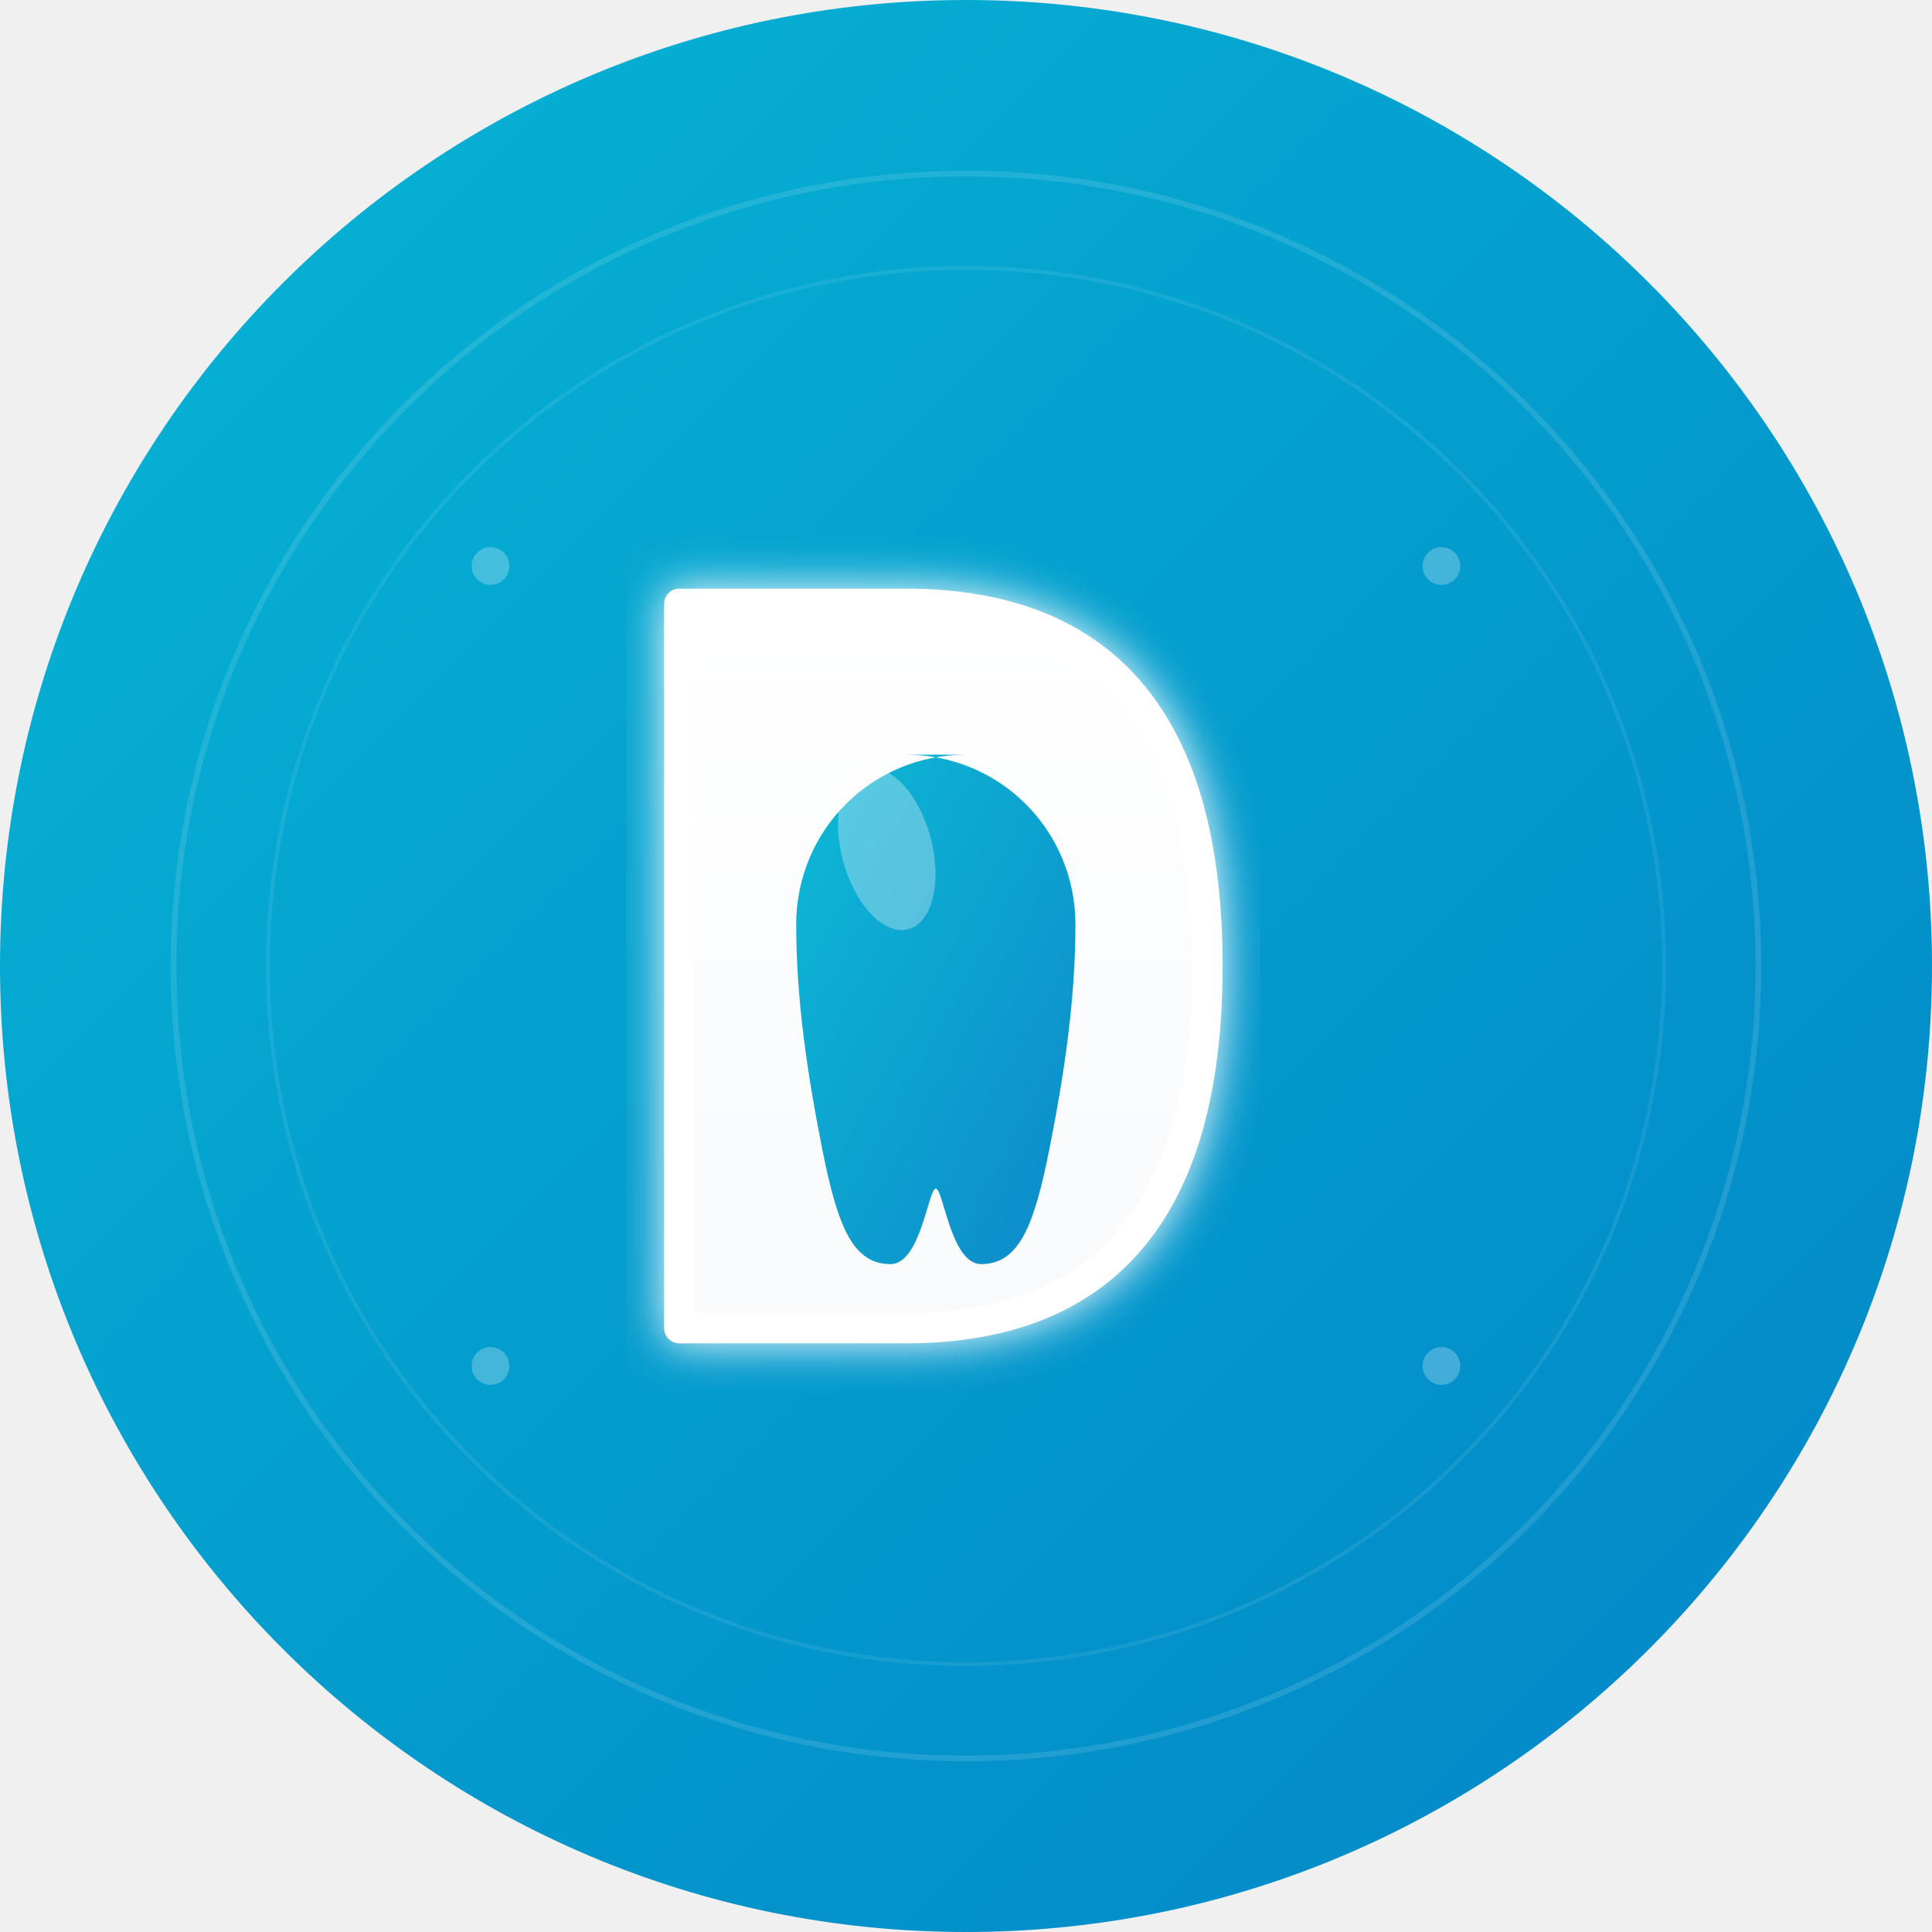
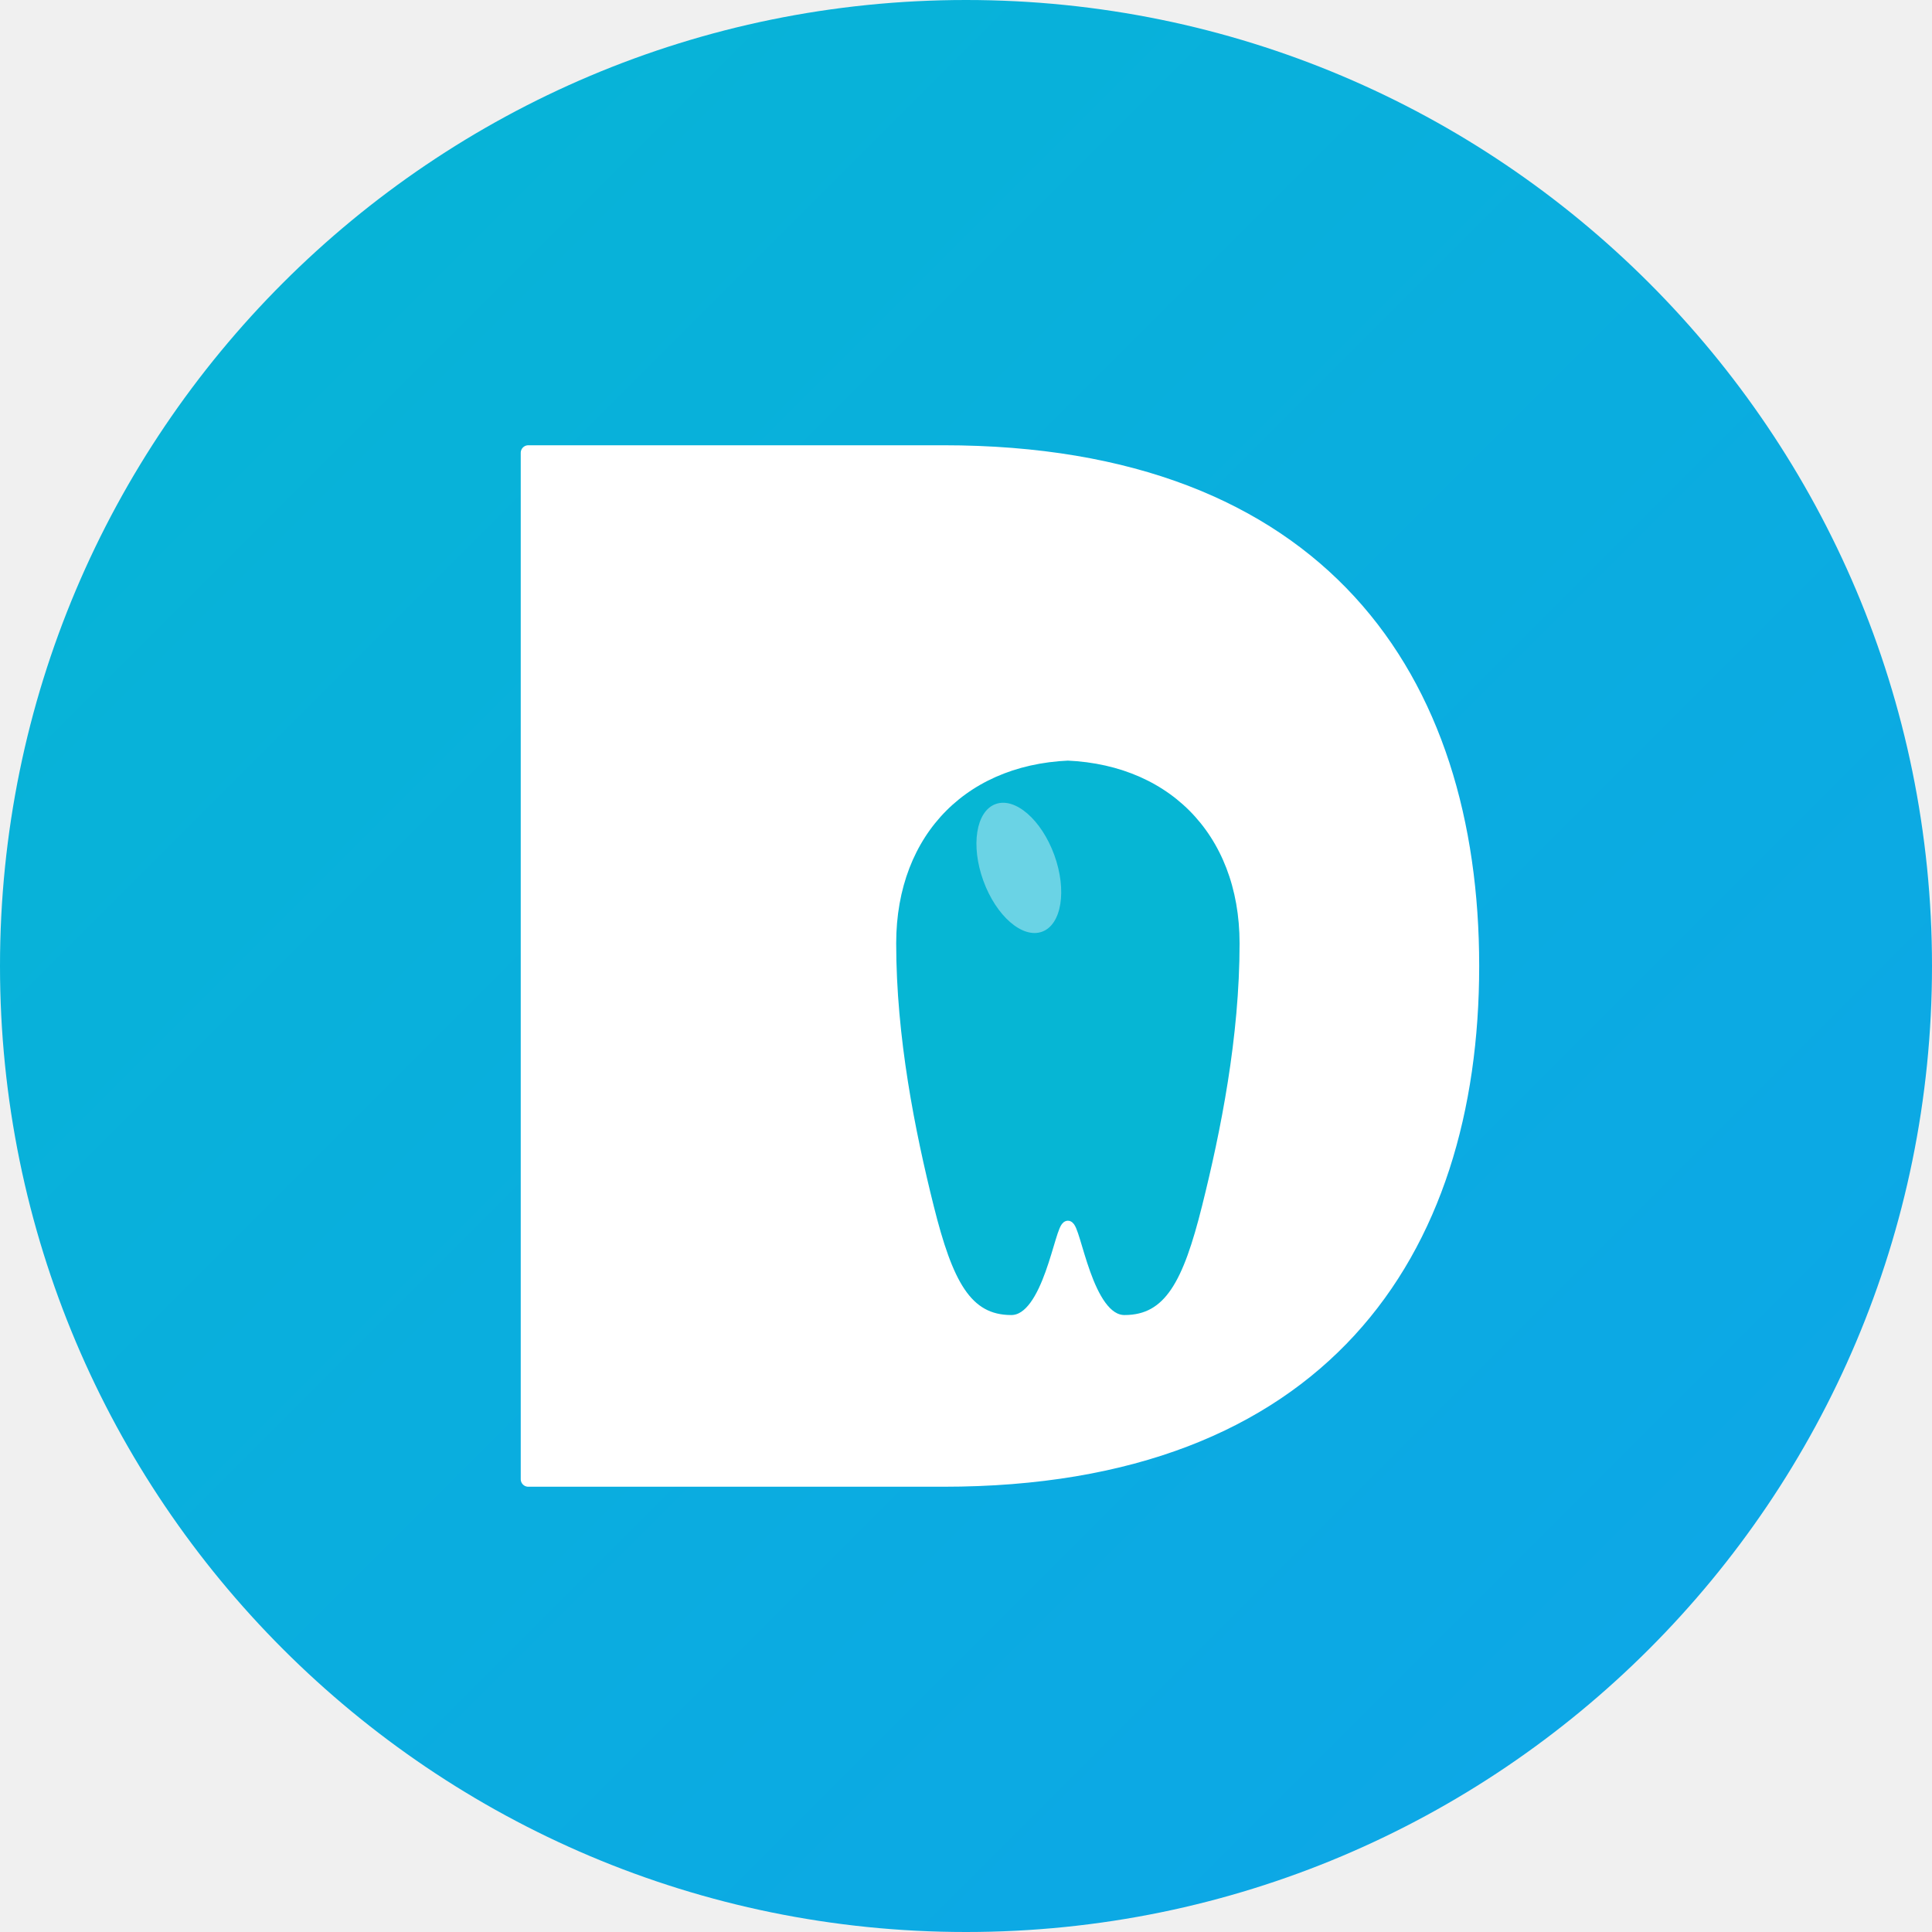
<svg xmlns="http://www.w3.org/2000/svg" width="512" height="512" viewBox="0 0 512 512" fill="none">
  <defs>
-     <linearGradient id="mainGrad" x1="0%" y1="0%" x2="100%" y2="100%">
+     <linearGradient id="bg" x1="0%" y1="0%" x2="100%" y2="100%">
      <stop offset="0%" stop-color="#06B6D4" />
-       <stop offset="100%" stop-color="#0284C7" />
+       <stop offset="100%" stop-color="#0EA5E9" />
    </linearGradient>
-     <linearGradient id="toothWhite" x1="50%" y1="0%" x2="50%" y2="100%">
-       <stop offset="0%" stop-color="#FFFFFF" />
-       <stop offset="100%" stop-color="#F8FAFC" />
-     </linearGradient>
-     <filter id="softGlow">
-       <feGaussianBlur stdDeviation="6" result="coloredBlur" />
-       <feMerge>
-         <feMergeNode in="coloredBlur" />
-         <feMergeNode in="SourceGraphic" />
-       </feMerge>
-     </filter>
  </defs>
-   <circle cx="256" cy="256" r="256" fill="url(#mainGrad)" />
-   <circle cx="256" cy="256" r="210" fill="none" stroke="#FFFFFF" stroke-width="1.5" opacity="0.12" />
-   <circle cx="256" cy="256" r="185" fill="none" stroke="#FFFFFF" stroke-width="1" opacity="0.08" />
-   <g filter="url(#softGlow)">
-     <path d="M 180 160              L 240 160              Q 320 160, 320 256              Q 320 352, 240 352              L 180 352              L 180 160 Z" fill="url(#toothWhite)" stroke="#FFFFFF" stroke-width="8" stroke-linejoin="round" />
-     <path d="M 240 200              C 265 200, 285 220, 285 245              C 285 265, 282 285, 278 305              C 274 325, 270 335, 260 335              C 252 335, 250 315, 248 315              C 246 315, 244 335, 236 335              C 226 335, 222 325, 218 305              C 214 285, 211 265, 211 245              C 211 220, 231 200, 256 200              L 240 200 Z" fill="url(#mainGrad)" opacity="0.95" />
-     <ellipse cx="235" cy="225" rx="12" ry="22" fill="#FFFFFF" opacity="0.3" transform="rotate(-15 235 225)" />
+   <circle cx="256" cy="256" r="256" fill="url(#bg)" />
+   <path d="M 140 120            L 250 120            C 350 120, 390 180, 390 256            C 390 332, 350 392, 250 392            L 140 392            L 140 120 Z" fill="#FFFFFF" stroke="#FFFFFF" stroke-width="4" stroke-linejoin="round" />
+   <g>
+     <path d="M 280 200              C 310 200, 330 220, 330 250              C 330 275, 325 300, 320 320              C 315 340, 310 350, 298 350              C 288 350, 285 325, 283 325              C 281 325, 278 350, 268 350              C 256 350, 251 340, 246 320              C 241 300, 236 275, 236 250              C 236 220, 256 200, 286 200              L 280 200 Z" fill="#06B6D4" stroke="#FFFFFF" stroke-width="3" />
+     <ellipse cx="270" cy="230" rx="10" ry="18" fill="#FFFFFF" opacity="0.4" transform="rotate(-20 270 230)" />
  </g>
-   <circle cx="130" cy="150" r="5" fill="#FFFFFF" opacity="0.25" />
-   <circle cx="382" cy="150" r="5" fill="#FFFFFF" opacity="0.25" />
-   <circle cx="130" cy="362" r="5" fill="#FFFFFF" opacity="0.25" />
-   <circle cx="382" cy="362" r="5" fill="#FFFFFF" opacity="0.25" />
</svg>
